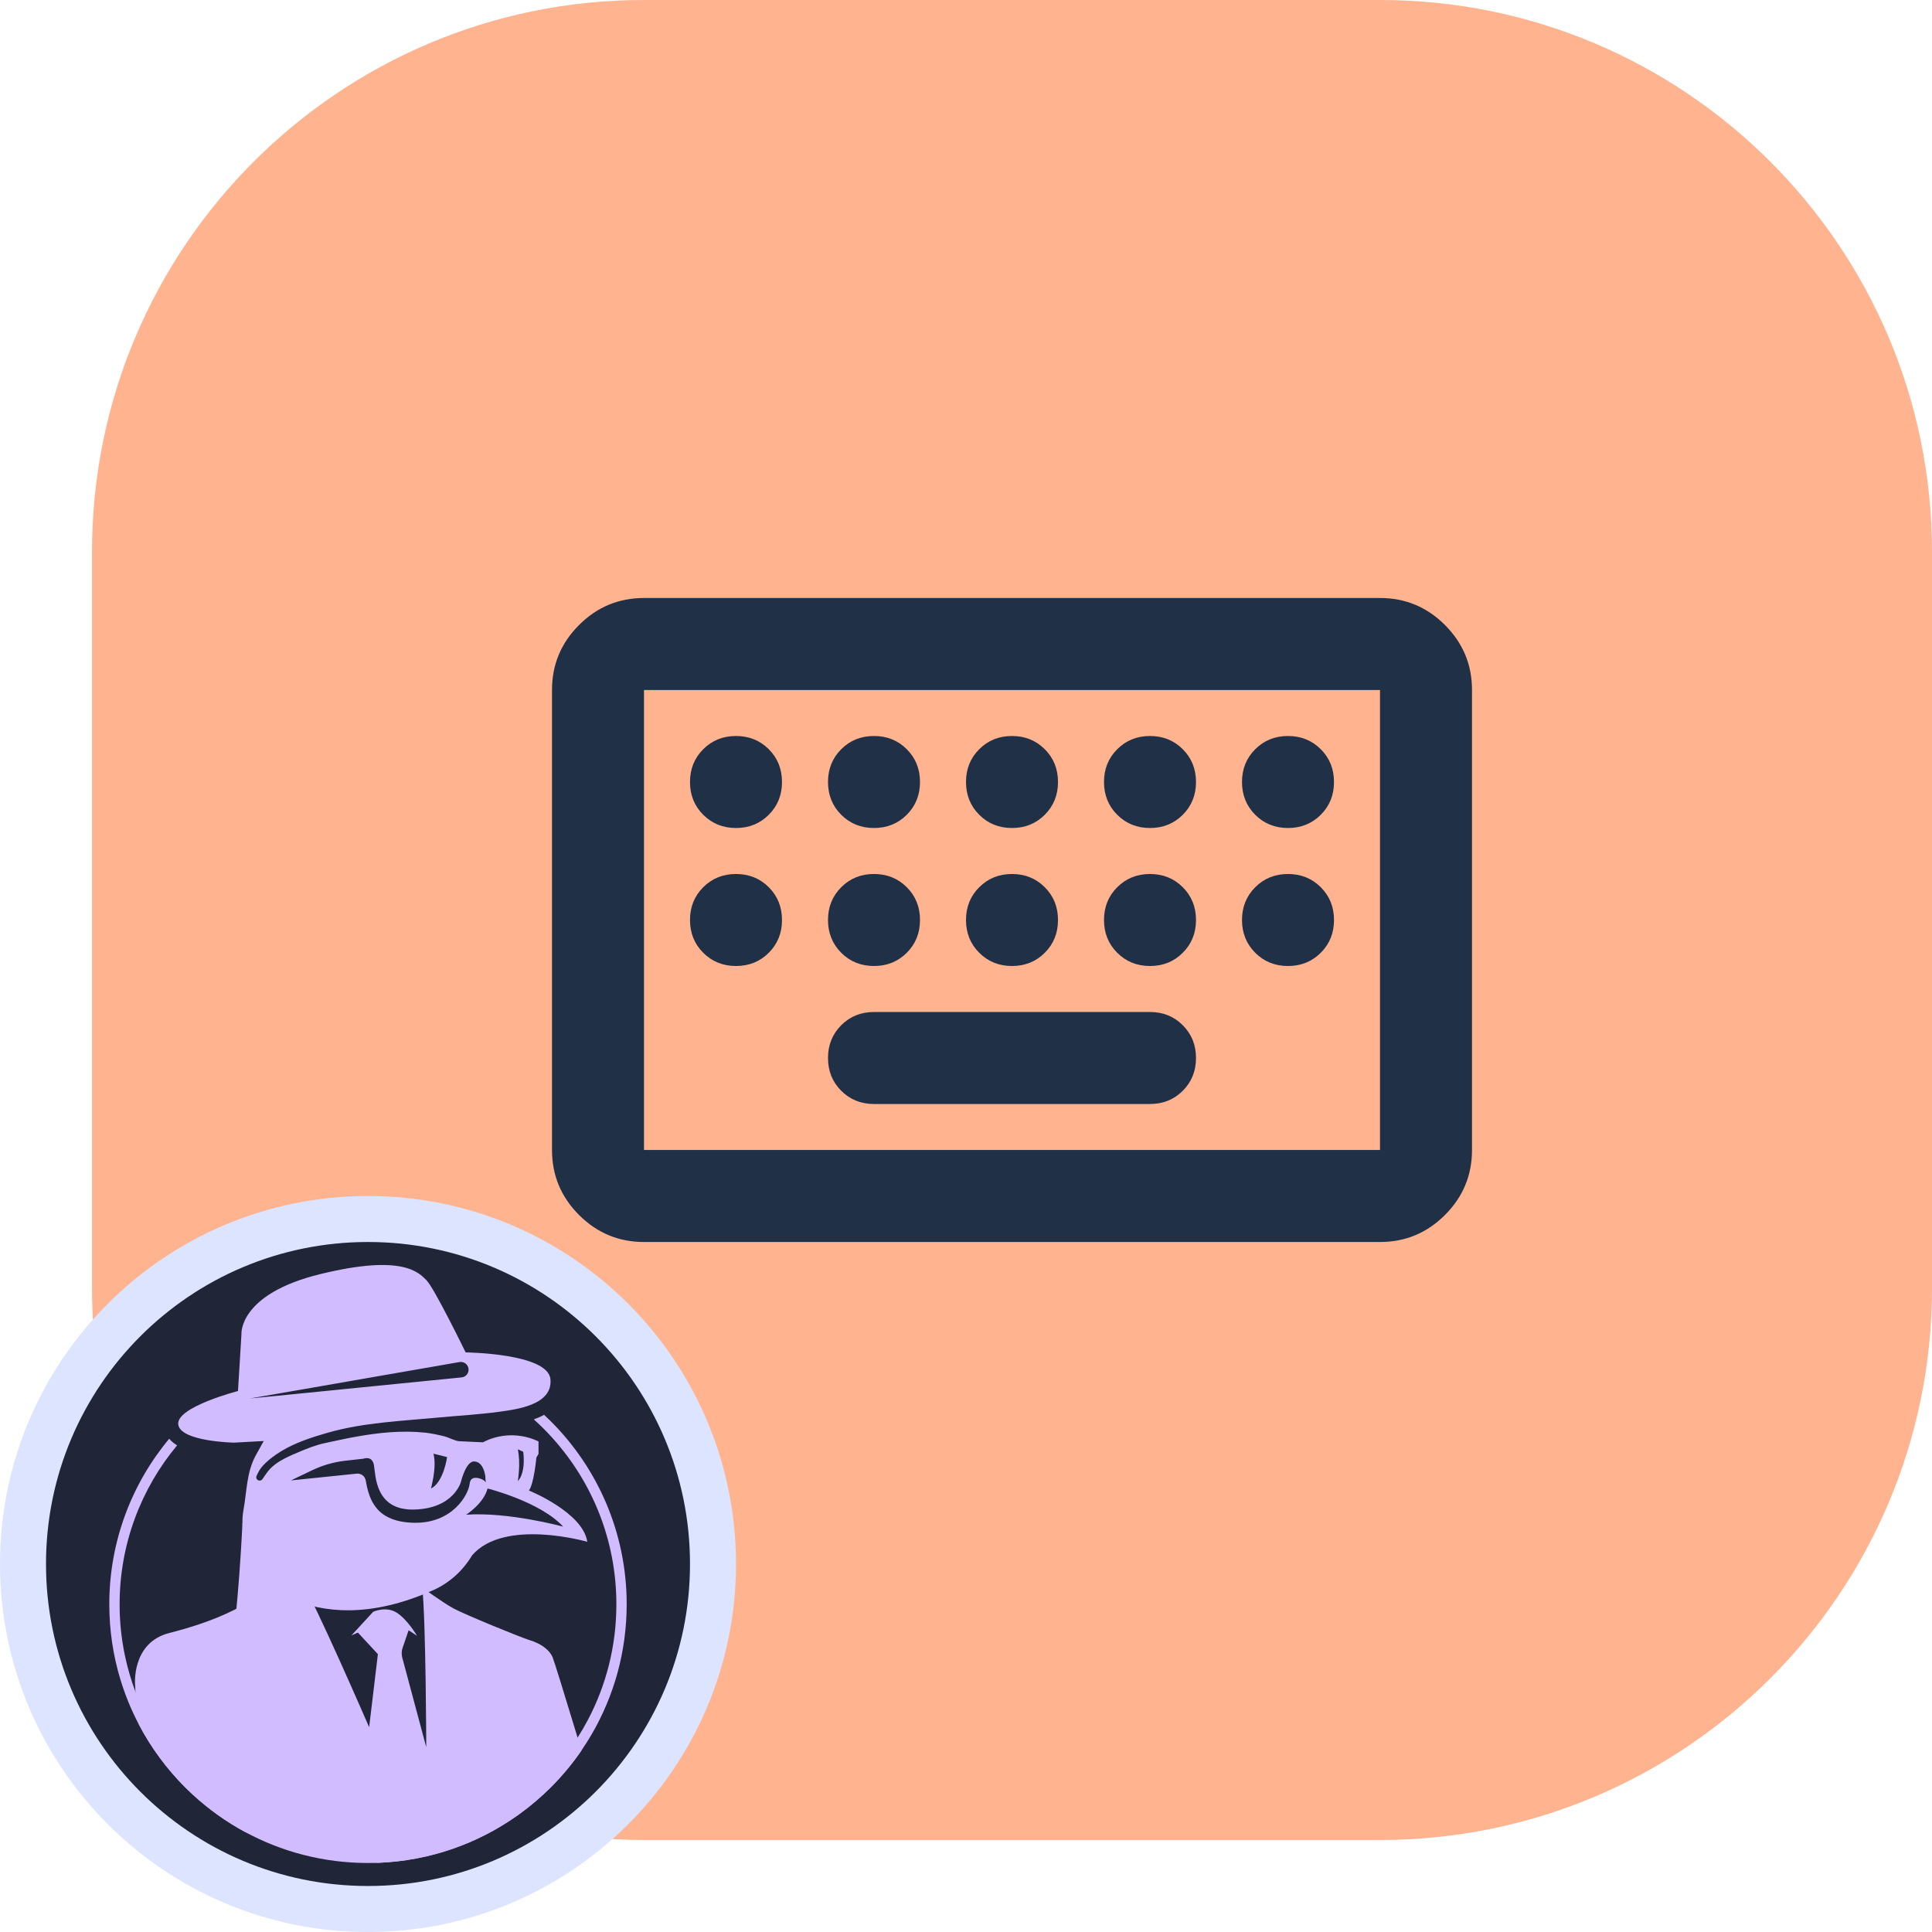
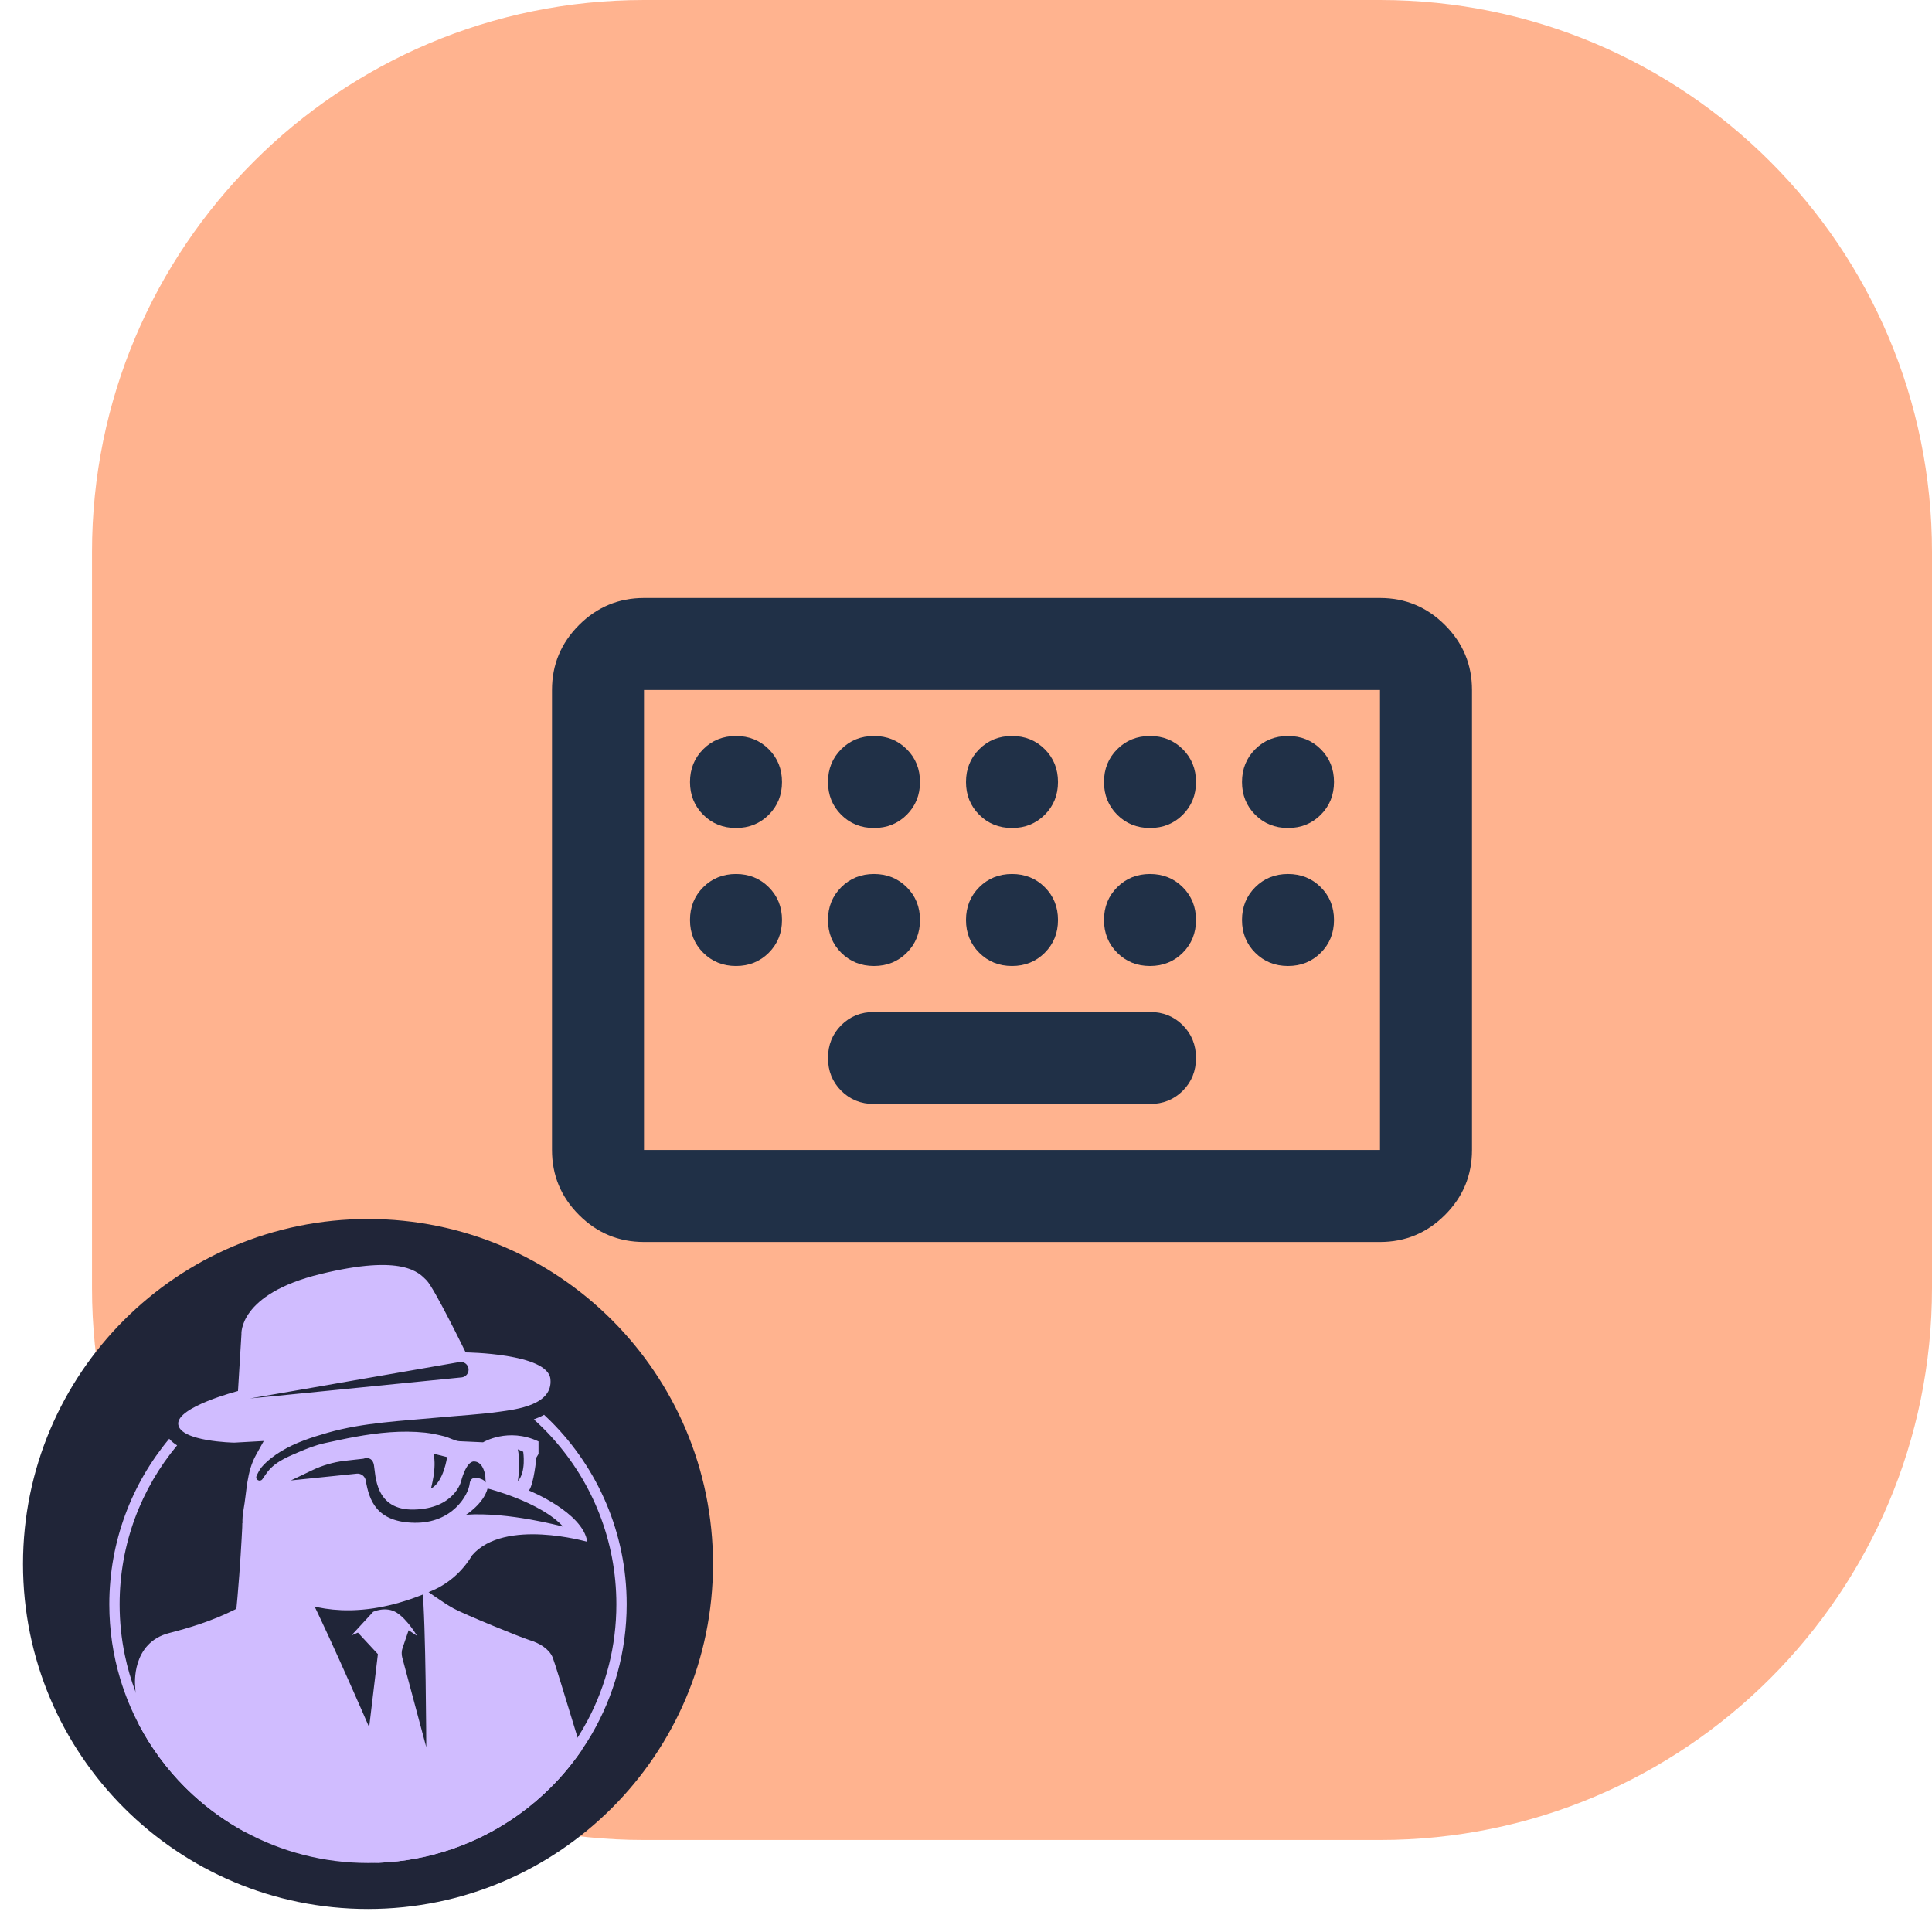
<svg xmlns="http://www.w3.org/2000/svg" width="40" height="40" viewBox="-2 0 42 42">
  <rect width="40" height="40" rx="12" fill="#ffb38f" />
  <g transform="translate(8 32) scale(0.025 -0.025)">
    <path fill="#203047" d="M160 200Q127 200 103.5 223.5Q80 247 80 280V680Q80 713 103.5 736.5Q127 760 160 760H800Q833 760 856.5 736.5Q880 713 880 680V280Q880 247 856.5 223.5Q833 200 800 200ZM160 280H800Q800 280 800.0 280.0Q800 280 800 280V680Q800 680 800.0 680.0Q800 680 800 680H160Q160 680 160.0 680.0Q160 680 160 680V280Q160 280 160.0 280.0Q160 280 160 280ZM360 320H600Q617 320 628.5 331.5Q640 343 640 360Q640 377 628.5 388.5Q617 400 600 400H360Q343 400 331.5 388.5Q320 377 320 360Q320 343 331.5 331.5Q343 320 360 320ZM160 280Q160 280 160.0 280.0Q160 280 160 280V680Q160 680 160.0 680.0Q160 680 160 680Q160 680 160.0 680.0Q160 680 160 680V280Q160 280 160.0 280.0Q160 280 160 280ZM240.0 560.0Q257 560 268.5 571.5Q280 583 280.0 600.0Q280 617 268.5 628.5Q257 640 240.0 640.0Q223 640 211.5 628.5Q200 617 200.0 600.0Q200 583 211.5 571.5Q223 560 240.0 560.0ZM360.0 560.0Q377 560 388.5 571.5Q400 583 400.0 600.0Q400 617 388.5 628.5Q377 640 360.0 640.0Q343 640 331.5 628.5Q320 617 320.0 600.0Q320 583 331.5 571.5Q343 560 360.0 560.0ZM480.0 560.0Q497 560 508.5 571.5Q520 583 520.0 600.0Q520 617 508.5 628.5Q497 640 480.0 640.0Q463 640 451.5 628.5Q440 617 440.0 600.0Q440 583 451.5 571.5Q463 560 480.0 560.0ZM600.0 560.0Q617 560 628.5 571.5Q640 583 640.0 600.0Q640 617 628.5 628.5Q617 640 600.0 640.0Q583 640 571.5 628.5Q560 617 560.0 600.0Q560 583 571.5 571.5Q583 560 600.0 560.0ZM720.0 560.0Q737 560 748.5 571.5Q760 583 760.0 600.0Q760 617 748.5 628.5Q737 640 720.0 640.0Q703 640 691.5 628.5Q680 617 680.0 600.0Q680 583 691.5 571.5Q703 560 720.0 560.0ZM240.0 440.0Q257 440 268.5 451.5Q280 463 280.0 480.0Q280 497 268.5 508.5Q257 520 240.0 520.0Q223 520 211.5 508.5Q200 497 200.0 480.0Q200 463 211.5 451.5Q223 440 240.0 440.0ZM360.0 440.0Q377 440 388.5 451.5Q400 463 400.0 480.0Q400 497 388.5 508.5Q377 520 360.0 520.0Q343 520 331.5 508.5Q320 497 320.0 480.0Q320 463 331.5 451.5Q343 440 360.0 440.0ZM480.0 440.0Q497 440 508.5 451.5Q520 463 520.0 480.0Q520 497 508.5 508.5Q497 520 480.0 520.0Q463 520 451.5 508.5Q440 497 440.0 480.0Q440 463 451.5 451.5Q463 440 480.0 440.0ZM600.0 440.0Q617 440 628.5 451.5Q640 463 640.0 480.0Q640 497 628.5 508.5Q617 520 600.0 520.0Q583 520 571.5 508.5Q560 497 560.0 480.0Q560 463 571.5 451.5Q583 440 600.0 440.0ZM720.0 440.0Q737 440 748.5 451.5Q760 463 760.0 480.0Q760 497 748.5 508.5Q737 520 720.0 520.0Q703 520 691.5 508.5Q680 497 680.0 480.0Q680 463 691.5 451.5Q703 440 720.0 440.0Z" />
  </g>
  <g id="dux-badge" transform="translate(-26 2)">
-     <circle cx="32" cy="32" r="7.5" fill="#202538" stroke="#dce4ff" stroke-width="1" />
+     <circle cx="32" cy="32" r="7.5" fill="#202538" />
    <g transform="translate(26.376 25.5) scale(0.02329119)">
      <defs id="defs1">
        <clipPath clipPathUnits="userSpaceOnUse" id="clipPath21">
          <path d="M 0,1200 H 2000 V 0 H 0 Z" transform="translate(-673.8743,-704.2584)" id="path21" />
        </clipPath>
        <clipPath clipPathUnits="userSpaceOnUse" id="clipPath25">
          <path d="M 0,1200 H 2000 V 0 H 0 Z" transform="translate(-466.3045,-703.5978)" id="path25" />
        </clipPath>
        <clipPath clipPathUnits="userSpaceOnUse" id="clipPath27">
          <path d="M 0,1200 H 2000 V 0 H 0 Z" transform="translate(-695.28,-473.9274)" id="path27" />
        </clipPath>
        <clipPath clipPathUnits="userSpaceOnUse" id="clipPath29">
          <path d="M 0,1200 H 2000 V 0 H 0 Z" transform="translate(-457.9388,-632.9906)" id="path29" />
        </clipPath>
        <clipPath clipPathUnits="userSpaceOnUse" id="clipPath31">
          <path d="M 0,1200 H 2000 V 0 H 0 Z" transform="translate(-466.3045,-703.5978)" id="path31" />
        </clipPath>
        <clipPath clipPathUnits="userSpaceOnUse" id="clipPath33">
          <path d="M 0,1200 H 2000 V 0 H 0 Z" transform="translate(-614.5172,-638.933)" id="path33" />
        </clipPath>
      </defs>
      <g id="layer-MC0" transform="translate(-486.3102,-515.0272)">
        <path id="path20" d="M 0,0 C -1.568,1.568 -3.163,3.098 -4.787,4.61 -5.944,3.966 -7.185,3.35 -8.529,2.762 -9.658,2.277 -10.815,1.82 -11.981,1.4 c 1.885,-1.689 3.742,-3.425 5.552,-5.207 0.448,-0.429 0.886,-0.868 1.325,-1.306 2.221,-2.221 4.386,-4.498 6.476,-6.84 27.639,-30.784 44.453,-71.459 44.453,-116.089 0,-29.347 -7.259,-56.977 -20.09,-81.21 -2.192,-4.134 -4.544,-8.174 -7.054,-12.102 -6.83,-10.74 -14.827,-20.669 -23.785,-29.636 -5.944,-5.944 -12.317,-11.459 -19.073,-16.498 -0.56,-0.42 -1.12,-0.83 -1.689,-1.231 -28.675,-20.893 -63.975,-33.201 -102.186,-33.201 -48.018,0 -91.464,19.456 -122.948,50.93 -0.737,0.737 -1.465,1.474 -2.174,2.221 -0.55,0.569 -1.101,1.147 -1.633,1.726 -15.545,16.553 -27.881,36.14 -36.018,57.779 -3.098,8.211 -5.58,16.712 -7.409,25.464 -2.417,11.534 -3.686,23.496 -3.686,35.758 0.01,42.326 15.117,81.097 40.246,111.246 -2.072,1.278 -3.975,2.809 -5.534,4.637 -26.174,-31.399 -41.934,-71.822 -41.934,-115.883 0,-18.187 2.678,-35.748 7.67,-52.311 3.359,-11.142 7.754,-21.835 13.092,-31.95 8.528,-16.208 19.446,-30.961 32.276,-43.801 1.251,-1.25 2.529,-2.491 3.817,-3.685 0.662,-0.644 1.334,-1.26 2.006,-1.876 10.862,-9.938 22.945,-18.578 36,-25.661 25.632,-13.913 55.016,-21.816 86.229,-21.816 2.454,0 4.908,0.047 7.334,0.14 36.056,1.446 69.424,13.427 97.054,32.976 0.569,0.392 1.148,0.793 1.698,1.204 7.82,5.655 15.164,11.925 21.966,18.718 7.904,7.904 15.07,16.526 21.406,25.773 2.556,3.723 4.973,7.558 7.25,11.477 15.499,26.697 24.382,57.723 24.382,90.812 C 53.038,-78.055 32.762,-32.762 0,0" style="fill:#D0BCFF;fill-opacity:1;fill-rule:nonzero;stroke:none" transform="matrix(1.333333,0,0,-1.333333,898.4991,660.9888)" clip-path="url(#clipPath21)" />
        <path id="path24" d="M 0,0 -0.169,-0.292 C 1.43,-0.2 3.091,-0.108 4.798,0 Z" style="fill:#D0BCFF;fill-opacity:1;fill-rule:nonzero;stroke:none" transform="matrix(1.333333,0,0,-1.333333,621.7393,661.8696)" clip-path="url(#clipPath25)" />
        <path id="path26" d="m 0,0 c -6.336,-9.247 -13.502,-17.869 -21.406,-25.773 -6.802,-6.793 -14.146,-13.063 -21.965,-18.718 -0.551,-0.411 -1.129,-0.812 -1.699,-1.204 -27.629,-19.549 -60.998,-31.53 -97.053,-32.976 -33.247,1.129 -64.852,8.762 -93.564,21.676 -13.054,7.082 -25.138,15.723 -36,25.661 -0.672,0.616 -1.343,1.232 -2.006,1.876 -1.288,1.194 -2.566,2.435 -3.816,3.685 -12.831,12.84 -23.748,27.593 -32.277,43.801 -1.092,7.651 -1.941,15.378 -2.445,23.039 -0.102,1.502 -0.186,3.004 -0.261,4.497 0,0 -2.865,29.795 23.944,36.634 26.827,6.84 65.654,19.745 87.722,50.305 0,0 0.327,-8.38 5.506,-15.779 8.034,-11.422 46.674,-100.46 46.674,-100.46 l 6.121,51.135 -13.978,15.079 -4.553,-1.987 15.228,16.544 c 0,0 8.94,4.218 16.554,-0.653 7.605,-4.899 14.146,-16.153 14.146,-16.153 l -5.879,3.892 -4.227,-12.364 c -0.756,-2.184 -0.83,-4.535 -0.233,-6.784 l 16.796,-62.687 c 0,0 -0.243,87.415 -2.781,111.685 0,0 14.221,-10.367 21.621,-14.454 7.381,-4.078 47.215,-20.407 53.738,-22.395 6.504,-1.987 13.222,-5.841 15.882,-11.916 1.026,-2.351 8.594,-26.939 17.486,-56.229 C -1.829,6.028 -0.914,3.023 0,0" style="fill:#D0BCFF;fill-opacity:1;fill-rule:nonzero;stroke:none" transform="matrix(1.333333,0,0,-1.333333,927.04,968.0968)" clip-path="url(#clipPath27)" />
        <path id="path28" d="m 0,0 c 0,0 -3.081,-67.22 -8.64,-90.616 -5.559,-23.397 30.316,0 30.316,0 l 20.9,68.629 z" style="fill:#D0BCFF;fill-opacity:1;fill-rule:nonzero;stroke:none" transform="matrix(1.333333,0,0,-1.333333,610.5851,756.0125)" clip-path="url(#clipPath29)" />
        <path id="path30" d="M 0,0 -0.169,-0.292 C 1.43,-0.2 3.091,-0.108 4.798,0 Z" style="fill:#D0BCFF;fill-opacity:1;fill-rule:nonzero;stroke:none" transform="matrix(1.333333,0,0,-1.333333,621.7393,661.8696)" clip-path="url(#clipPath31)" />
        <path id="path32" d="m 0,0 c 0,0 12.178,7.604 15.029,18.355 0,0 36.913,-9.243 52.904,-26.719 C 66.887,-8.091 29.642,2.031 0,0 m -36.152,-5.643 c -26.791,0.404 -31.781,16.05 -34.086,29.523 -0.511,2.958 -3.148,5.073 -6.13,4.883 l -46.275,-4.764 14.922,7.14 c 3.505,1.687 7.164,3.077 10.895,4.17 3.742,1.093 7.556,1.901 11.429,2.376 4.051,0.499 8.542,1.01 13.46,1.509 0,0 6.19,2.459 7.414,-4.479 1.259,-6.926 0.499,-31.864 28.287,-31.103 27.777,0.76 32.612,19.412 32.612,19.412 0,0 3.458,14.471 9.232,14.257 5.263,-0.202 7.27,-6.142 7.853,-10.479 0.142,-1.045 -0.06,-3.54 0.582,-4.324 -0.939,1.152 -2.162,2.032 -3.564,2.554 C 7.604,26.113 3.065,26.945 2.471,21.658 1.616,13.877 -9.599,-6.059 -36.152,-5.643 m 13.306,48.354 9.528,-2.377 c 0,0 -2.388,-17.5 -11.227,-21.979 -0.25,-0.13 4.194,14.281 1.699,24.356 m 59.022,3.041 3.79,-1.687 c 0,0 2.198,-14.209 -3.79,-20.577 0,0 2.174,12.474 0,22.264 m -187.451,35.63 c 12.225,2.067 24.45,4.229 36.664,6.332 l 36.663,6.392 73.303,12.748 c 2.958,0.522 5.774,-1.462 6.285,-4.408 0.522,-2.947 -1.462,-5.762 -4.42,-6.285 -0.119,-0.024 -0.261,-0.036 -0.38,-0.047 H -3.184 L -114.243,85.029 c -12.344,-1.224 -24.676,-2.495 -37.032,-3.647 M 43.97,16.93 c 3.54,4.693 5.215,23.096 5.215,23.096 l 1.497,2.518 v 8.744 C 29.381,61.327 11.869,50.682 11.869,50.682 l -16.491,0.749 c -3.112,0.142 -7.449,2.637 -10.644,3.433 -4.42,1.093 -8.804,2.068 -13.342,2.566 -16.407,1.735 -32.933,0 -49.091,-2.934 -7.021,-1.271 -13.971,-2.851 -20.957,-4.325 -6.701,-1.425 -12.878,-3.908 -19.151,-6.605 -4.313,-1.842 -8.649,-3.659 -12.641,-6.119 -2.436,-1.496 -4.741,-3.243 -6.737,-5.31 -2.126,-2.21 -3.659,-4.859 -5.476,-7.319 -1.545,-2.091 -4.907,-0.463 -4.147,2.032 0.024,0.059 0.048,0.119 0.06,0.154 0.867,2.044 2.221,4.646 3.659,6.345 3.588,4.241 8.958,8.292 13.686,11.12 10.039,6.071 21.48,9.766 32.767,12.985 24.771,7.057 51.442,8.138 77.009,10.55 14.114,1.331 28.43,2.091 42.473,4.016 12.784,1.734 37.935,4.859 36.176,22.882 -1.71,18.129 -59.355,18.712 -59.355,18.712 0,0 -21.943,45.027 -27.372,50.468 -5.418,5.418 -16.503,18.474 -74.254,4.384 -57.739,-14.078 -55.327,-42.259 -55.327,-42.259 l -2.412,-39.622 c 0,0 -43.198,-11.179 -41.832,-23.321 1.391,-12.142 39.171,-12.819 39.171,-12.819 0,0 8.577,0.439 20.696,1.152 l -5.382,-9.683 c -6.749,-12.13 -6.38,-25.258 -8.851,-38.908 -4.277,-23.631 11.963,-52.702 33.978,-62.147 21.1,-9.053 53.949,-13.782 99.012,6.368 11.085,4.954 20.328,13.282 26.66,23.618 l 0.499,0.796 c 22.728,26.125 80.574,9.386 80.574,9.386 C 81.774,1.699 43.97,16.93 43.97,16.93" style="fill:#D0BCFF;fill-opacity:1;fill-rule:nonzero;stroke:none" transform="matrix(1.333333,0,0,-1.333333,819.3563,748.0893)" clip-path="url(#clipPath33)" />
      </g>
    </g>
  </g>
</svg>
